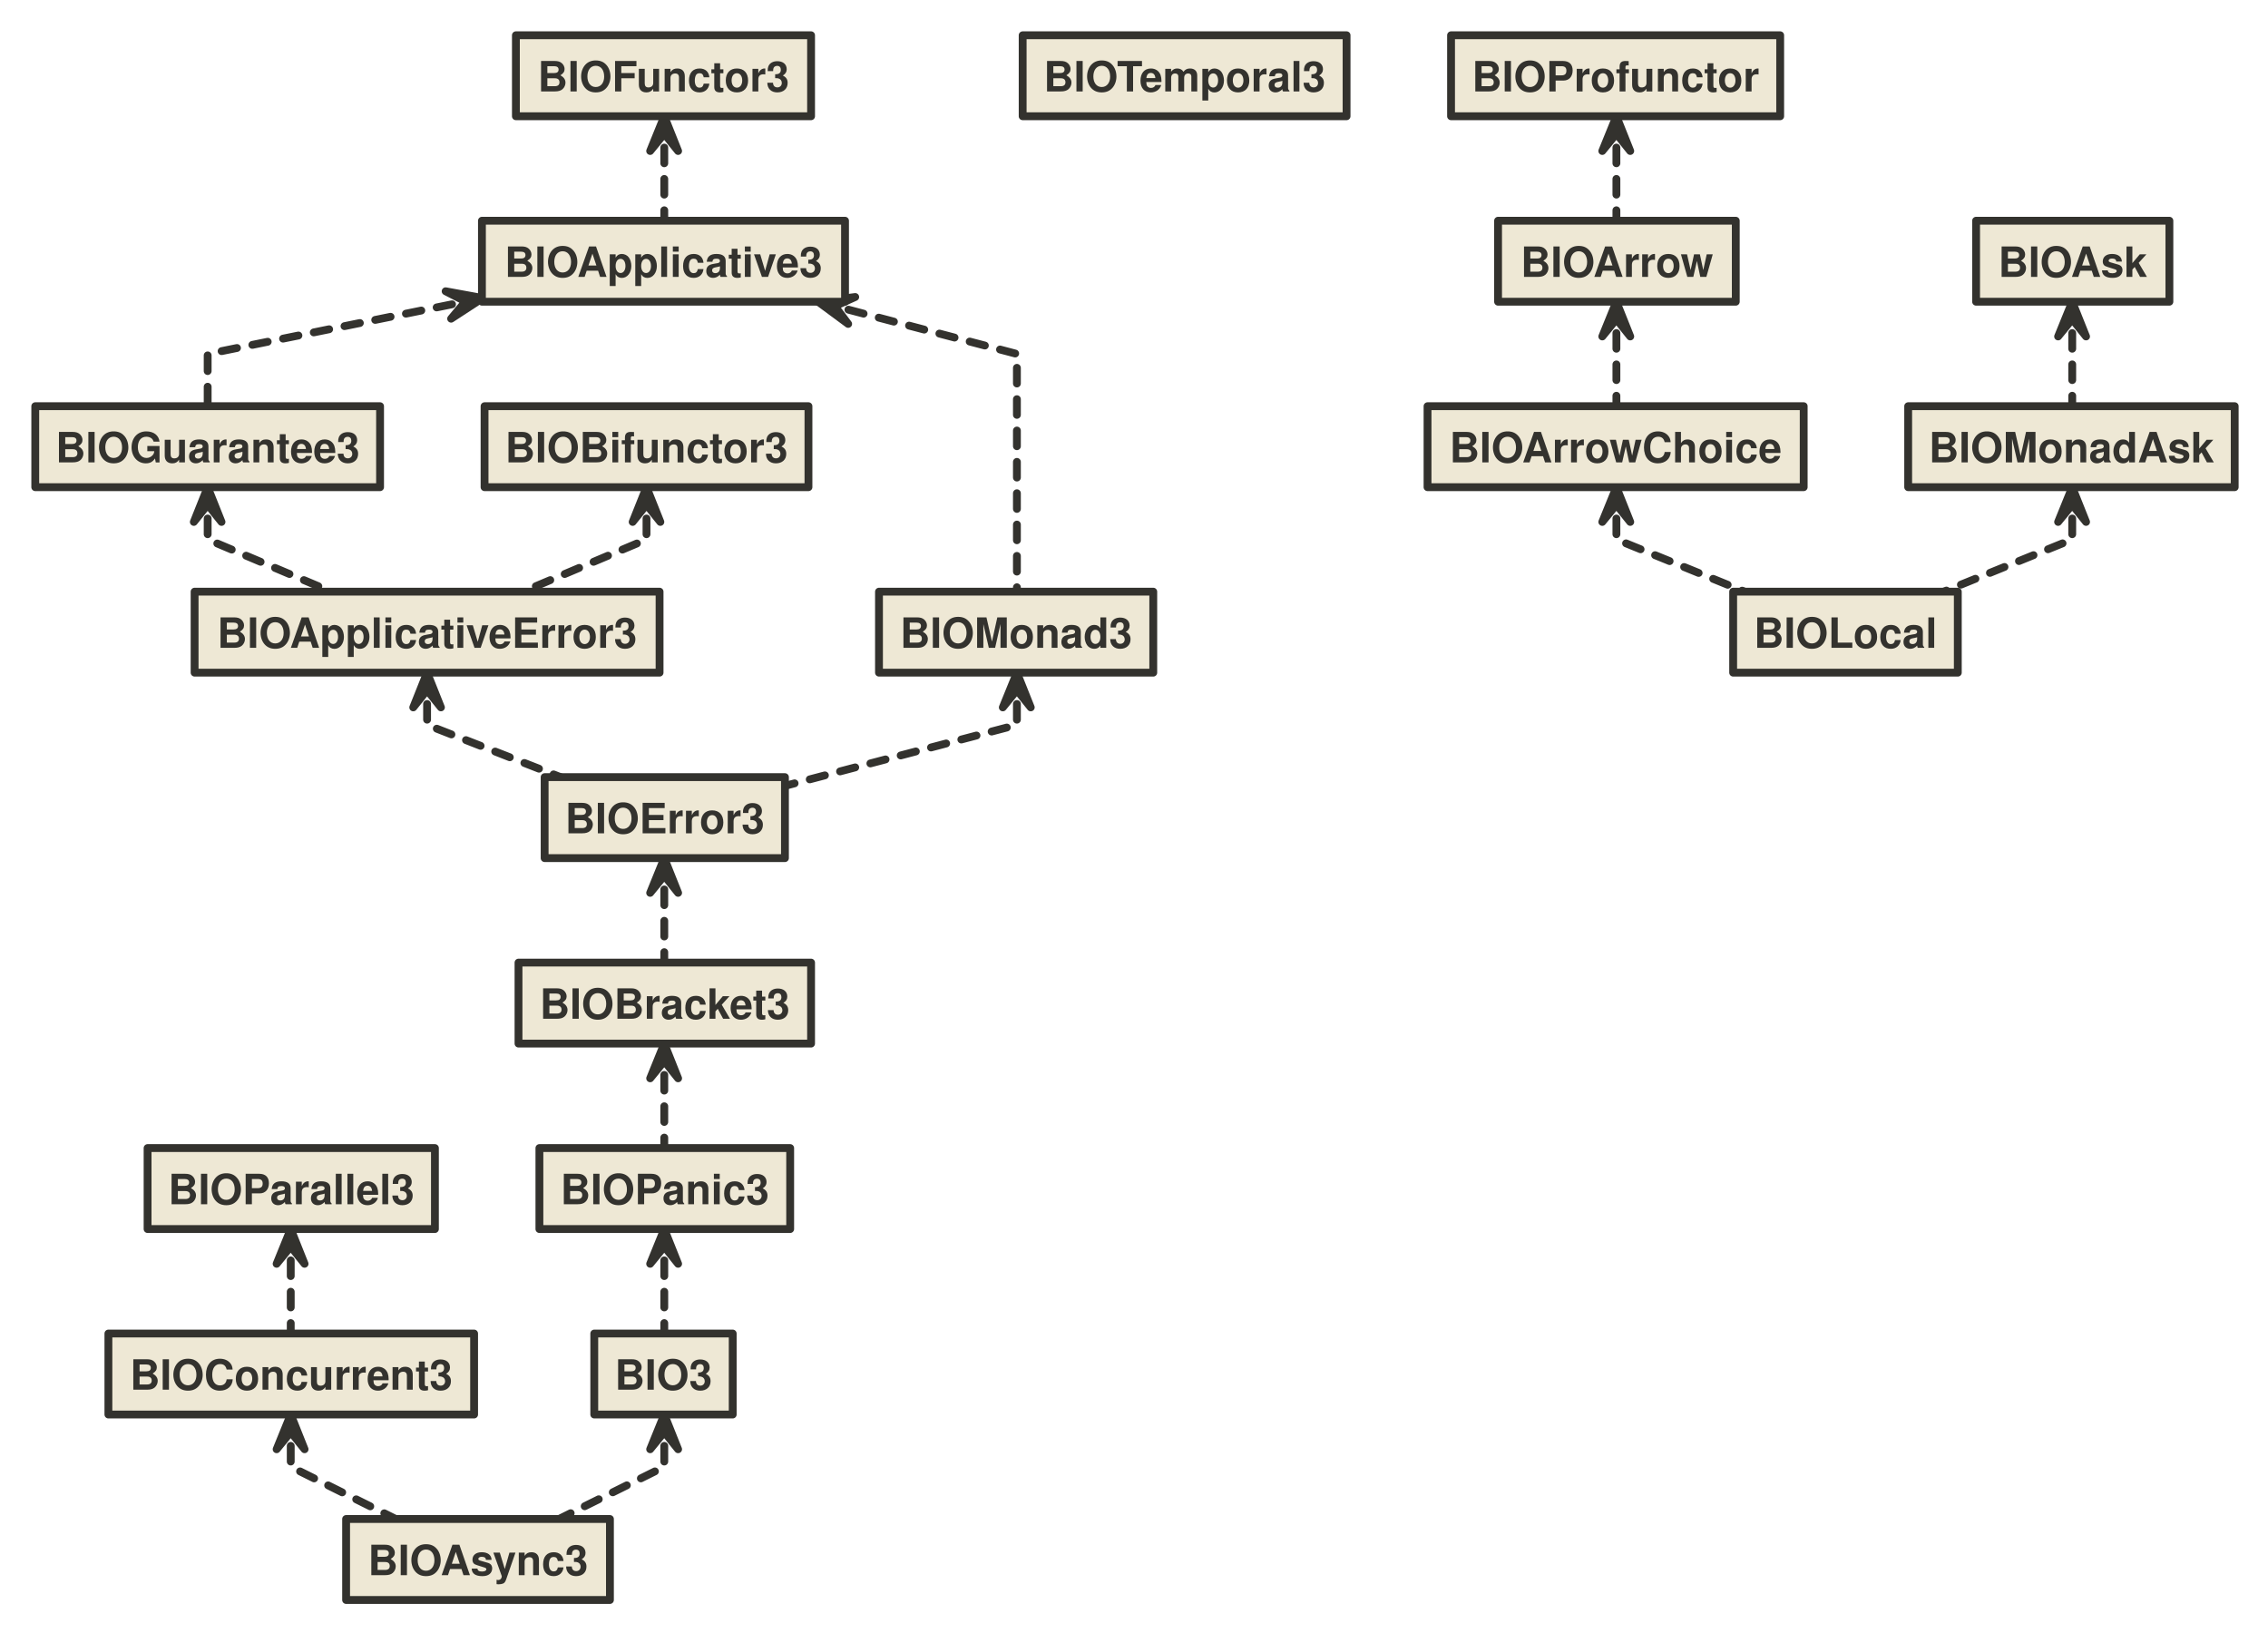
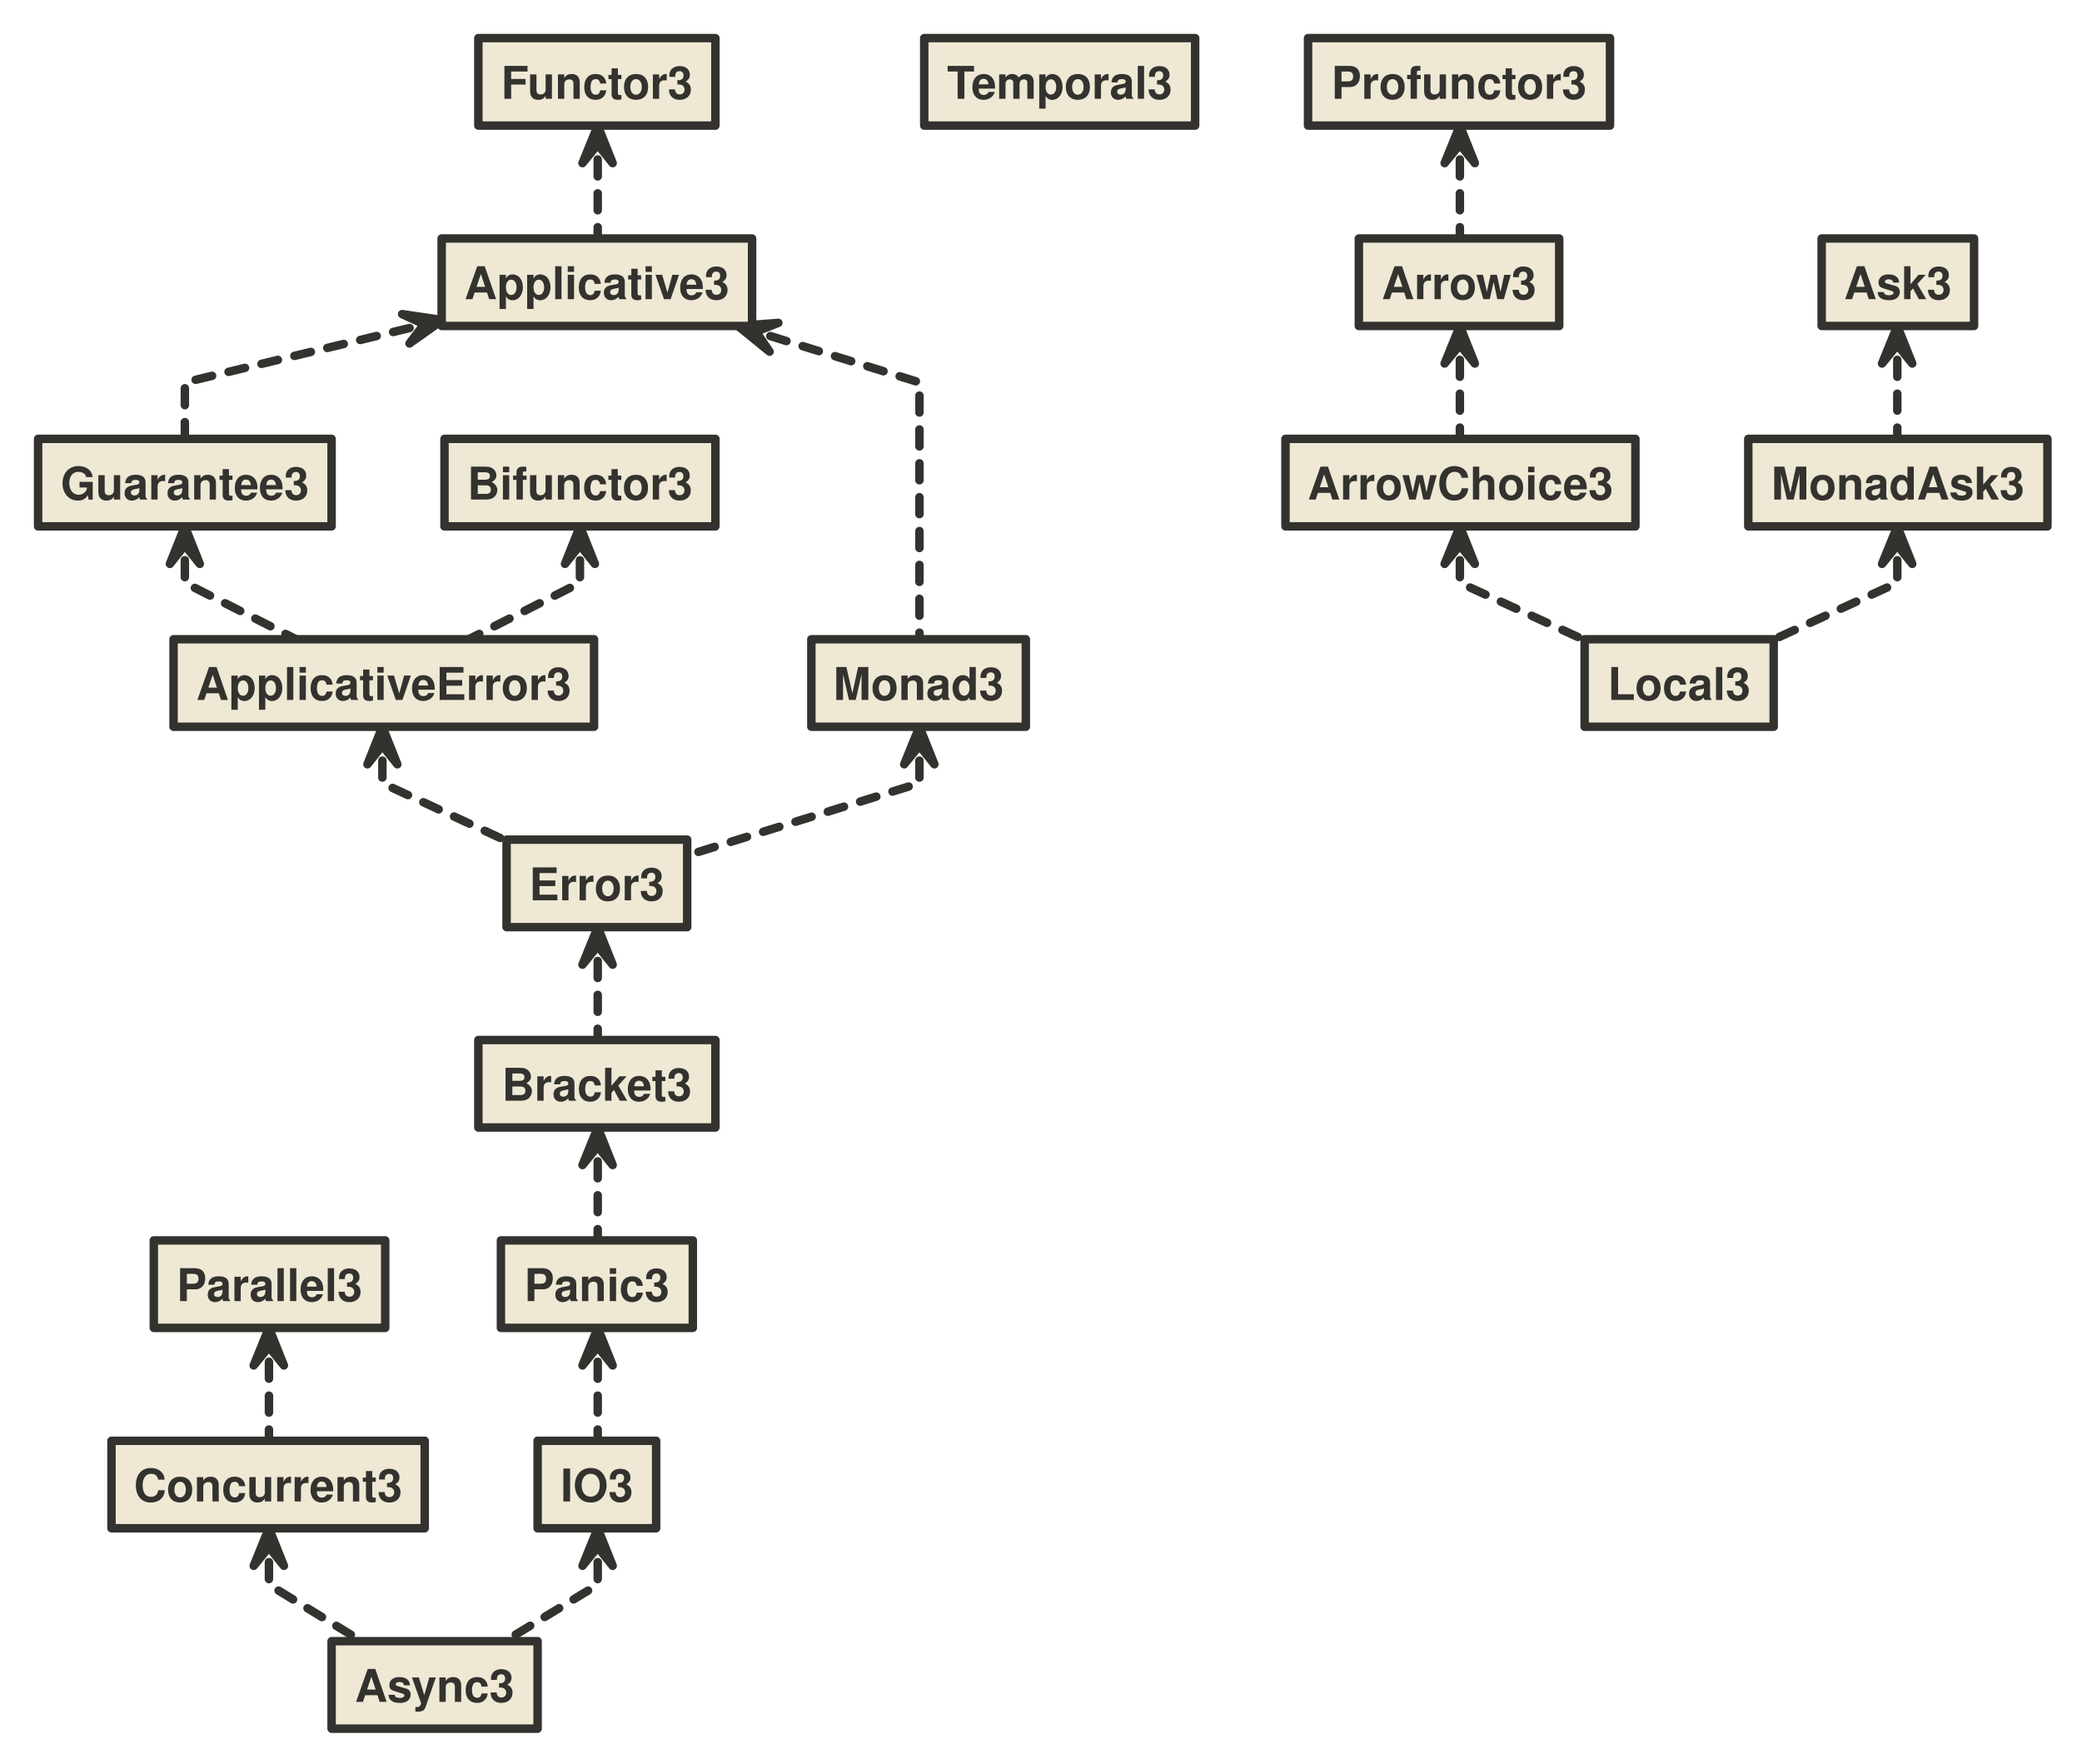
- <svg xmlns="http://www.w3.org/2000/svg" version="1.1" baseProfile="full" width="868.25" height="625" viewbox="0 0 868.25 625" style="font:bold normal 12pt Helvetica, Helvetica, sans-serif;;stroke-linejoin:round;stroke-linecap:round">
-   <rect x="0" y="0" height="625" width="868.25" style="stroke:none; fill:transparent;" />
-   <path d="M254.3 44.5 L254.3 64.5 L254.3 84.5 L254.3 84.5 " style="stroke:#33322E;fill:none;stroke-dasharray:6 6;stroke-width:3;" />
-   <path d="M259.6 57.8 L254.3 51.2 L248.9 57.8 L254.3 44.5 Z" style="stroke:#33322E;fill:#33322E;stroke-dasharray:none;stroke-width:3;" />
-   <path d="M184.8 114.1 L79.5 135.5 L79.5 155.5 L79.5 155.5 " style="stroke:#33322E;fill:none;stroke-dasharray:6 6;stroke-width:3;" />
-   <path d="M172.7 122 L178.2 115.4 L170.6 111.5 L184.8 114.1 Z" style="stroke:#33322E;fill:#33322E;stroke-dasharray:none;stroke-width:3;" />
-   <path d="M313.2 115.5 L389.3 135.5 L389.3 171 L389.3 171 L389.3 206.5 L389.3 206.5 L389.3 226.5 L389.3 226.5 " style="stroke:#33322E;fill:none;stroke-dasharray:6 6;stroke-width:3;" />
-   <path d="M327.4 113.7 L319.6 117.2 L324.7 124 L313.2 115.5 Z" style="stroke:#33322E;fill:#33322E;stroke-dasharray:none;stroke-width:3;" />
-   <path d="M79.5 186.5 L79.5 206.5 L126.8 226.5 L126.8 226.5 " style="stroke:#33322E;fill:none;stroke-dasharray:6 6;stroke-width:3;" />
-   <path d="M84.8 199.8 L79.5 193.2 L74.2 199.8 L79.5 186.5 Z" style="stroke:#33322E;fill:#33322E;stroke-dasharray:none;stroke-width:3;" />
-   <path d="M247.5 186.5 L247.5 206.5 L200.2 226.5 L200.2 226.5 " style="stroke:#33322E;fill:none;stroke-dasharray:6 6;stroke-width:3;" />
-   <path d="M252.8 199.8 L247.5 193.2 L242.2 199.8 L247.5 186.5 Z" style="stroke:#33322E;fill:#33322E;stroke-dasharray:none;stroke-width:3;" />
-   <path d="M163.5 257.5 L163.5 277.5 L214.6 297.5 L214.6 297.5 " style="stroke:#33322E;fill:none;stroke-dasharray:6 6;stroke-width:3;" />
-   <path d="M168.8 270.8 L163.5 264.2 L158.2 270.8 L163.5 257.5 Z" style="stroke:#33322E;fill:#33322E;stroke-dasharray:none;stroke-width:3;" />
-   <path d="M389.3 257.5 L389.3 277.5 L300.3 300.9 L300.3 300.9 " style="stroke:#33322E;fill:none;stroke-dasharray:6 6;stroke-width:3;" />
-   <path d="M394.6 270.8 L389.3 264.2 L383.9 270.8 L389.3 257.5 Z" style="stroke:#33322E;fill:#33322E;stroke-dasharray:none;stroke-width:3;" />
-   <path d="M254.3 328.5 L254.3 348.5 L254.3 368.5 L254.3 368.5 " style="stroke:#33322E;fill:none;stroke-dasharray:6 6;stroke-width:3;" />
-   <path d="M259.6 341.8 L254.3 335.2 L248.9 341.8 L254.3 328.5 Z" style="stroke:#33322E;fill:#33322E;stroke-dasharray:none;stroke-width:3;" />
-   <path d="M254.3 399.5 L254.3 419.5 L254.3 439.5 L254.3 439.5 " style="stroke:#33322E;fill:none;stroke-dasharray:6 6;stroke-width:3;" />
-   <path d="M259.6 412.8 L254.3 406.2 L248.9 412.8 L254.3 399.5 Z" style="stroke:#33322E;fill:#33322E;stroke-dasharray:none;stroke-width:3;" />
-   <path d="M254.3 470.5 L254.3 490.5 L254.3 510.5 L254.3 510.5 " style="stroke:#33322E;fill:none;stroke-dasharray:6 6;stroke-width:3;" />
-   <path d="M259.6 483.8 L254.3 477.2 L248.9 483.8 L254.3 470.5 Z" style="stroke:#33322E;fill:#33322E;stroke-dasharray:none;stroke-width:3;" />
-   <path d="M111.3 470.5 L111.3 490.5 L111.3 510.5 L111.3 510.5 " style="stroke:#33322E;fill:none;stroke-dasharray:6 6;stroke-width:3;" />
-   <path d="M116.6 483.8 L111.3 477.2 L105.9 483.8 L111.3 470.5 Z" style="stroke:#33322E;fill:#33322E;stroke-dasharray:none;stroke-width:3;" />
-   <path d="M111.3 541.5 L111.3 561.5 L151.5 581.5 L151.5 581.5 " style="stroke:#33322E;fill:none;stroke-dasharray:6 6;stroke-width:3;" />
-   <path d="M116.6 554.8 L111.3 548.2 L105.9 554.8 L111.3 541.5 Z" style="stroke:#33322E;fill:#33322E;stroke-dasharray:none;stroke-width:3;" />
-   <path d="M254.3 541.5 L254.3 561.5 L214 581.5 L214 581.5 " style="stroke:#33322E;fill:none;stroke-dasharray:6 6;stroke-width:3;" />
-   <path d="M259.6 554.8 L254.3 548.2 L248.9 554.8 L254.3 541.5 Z" style="stroke:#33322E;fill:#33322E;stroke-dasharray:none;stroke-width:3;" />
-   <path d="M618.8 44.5 L618.8 64.5 L618.8 84.5 L618.8 84.5 " style="stroke:#33322E;fill:none;stroke-dasharray:6 6;stroke-width:3;" />
-   <path d="M624.1 57.8 L618.8 51.2 L613.4 57.8 L618.8 44.5 Z" style="stroke:#33322E;fill:#33322E;stroke-dasharray:none;stroke-width:3;" />
-   <path d="M618.8 115.5 L618.8 135.5 L618.8 155.5 L618.8 155.5 " style="stroke:#33322E;fill:none;stroke-dasharray:6 6;stroke-width:3;" />
-   <path d="M624.1 128.8 L618.8 122.2 L613.4 128.8 L618.8 115.5 Z" style="stroke:#33322E;fill:#33322E;stroke-dasharray:none;stroke-width:3;" />
-   <path d="M618.8 186.5 L618.8 206.5 L667.9 226.5 L667.9 226.5 " style="stroke:#33322E;fill:none;stroke-dasharray:6 6;stroke-width:3;" />
-   <path d="M624.1 199.8 L618.8 193.2 L613.4 199.8 L618.8 186.5 Z" style="stroke:#33322E;fill:#33322E;stroke-dasharray:none;stroke-width:3;" />
-   <path d="M793.3 115.5 L793.3 135.5 L793.3 155.5 L793.3 155.5 " style="stroke:#33322E;fill:none;stroke-dasharray:6 6;stroke-width:3;" />
-   <path d="M798.6 128.8 L793.3 122.2 L787.9 128.8 L793.3 115.5 Z" style="stroke:#33322E;fill:#33322E;stroke-dasharray:none;stroke-width:3;" />
-   <path d="M793.3 186.5 L793.3 206.5 L744.1 226.5 L744.1 226.5 " style="stroke:#33322E;fill:none;stroke-dasharray:6 6;stroke-width:3;" />
-   <path d="M798.6 199.8 L793.3 193.2 L787.9 199.8 L793.3 186.5 Z" style="stroke:#33322E;fill:#33322E;stroke-dasharray:none;stroke-width:3;" />
-   <rect x="197.5" y="13.5" height="31" width="113" data-name="BIOFunctor3" style="stroke:#33322E;fill:#eee8d5;stroke-dasharray:none;stroke-width:3;" />
-   <text x="254" y="35" style="fill: #33322E;font:bold  12pt Helvetica, Helvetica, sans-serif;text-anchor: middle;" data-name="BIOFunctor3">BIOFunctor3</text>
-   <rect x="184.5" y="84.5" height="31" width="139" data-name="BIOApplicative3" style="stroke:#33322E;fill:#eee8d5;stroke-dasharray:none;stroke-width:3;" />
-   <text x="254" y="106" style="fill: #33322E;font:bold  12pt Helvetica, Helvetica, sans-serif;text-anchor: middle;" data-name="BIOApplicative3">BIOApplicative3</text>
-   <rect x="13.5" y="155.5" height="31" width="132" data-name="BIOGuarantee3" style="stroke:#33322E;fill:#eee8d5;stroke-dasharray:none;stroke-width:3;" />
-   <text x="79.5" y="177" style="fill: #33322E;font:bold  12pt Helvetica, Helvetica, sans-serif;text-anchor: middle;" data-name="BIOGuarantee3">BIOGuarantee3</text>
-   <rect x="336.5" y="226.5" height="31" width="105" data-name="BIOMonad3" style="stroke:#33322E;fill:#eee8d5;stroke-dasharray:none;stroke-width:3;" />
-   <text x="389" y="248" style="fill: #33322E;font:bold  12pt Helvetica, Helvetica, sans-serif;text-anchor: middle;" data-name="BIOMonad3">BIOMonad3</text>
-   <rect x="74.5" y="226.5" height="31" width="178" data-name="BIOApplicativeError3" style="stroke:#33322E;fill:#eee8d5;stroke-dasharray:none;stroke-width:3;" />
-   <text x="163.5" y="248" style="fill: #33322E;font:bold  12pt Helvetica, Helvetica, sans-serif;text-anchor: middle;" data-name="BIOApplicativeError3">BIOApplicativeError3</text>
-   <rect x="185.5" y="155.5" height="31" width="124" data-name="BIOBifunctor3" style="stroke:#33322E;fill:#eee8d5;stroke-dasharray:none;stroke-width:3;" />
-   <text x="247.5" y="177" style="fill: #33322E;font:bold  12pt Helvetica, Helvetica, sans-serif;text-anchor: middle;" data-name="BIOBifunctor3">BIOBifunctor3</text>
-   <rect x="208.5" y="297.5" height="31" width="92" data-name="BIOError3" style="stroke:#33322E;fill:#eee8d5;stroke-dasharray:none;stroke-width:3;" />
-   <text x="254.5" y="319" style="fill: #33322E;font:bold  12pt Helvetica, Helvetica, sans-serif;text-anchor: middle;" data-name="BIOError3">BIOError3</text>
-   <rect x="198.5" y="368.5" height="31" width="112" data-name="BIOBracket3" style="stroke:#33322E;fill:#eee8d5;stroke-dasharray:none;stroke-width:3;" />
-   <text x="254.5" y="390" style="fill: #33322E;font:bold  12pt Helvetica, Helvetica, sans-serif;text-anchor: middle;" data-name="BIOBracket3">BIOBracket3</text>
-   <rect x="206.5" y="439.5" height="31" width="96" data-name="BIOPanic3" style="stroke:#33322E;fill:#eee8d5;stroke-dasharray:none;stroke-width:3;" />
-   <text x="254.5" y="461" style="fill: #33322E;font:bold  12pt Helvetica, Helvetica, sans-serif;text-anchor: middle;" data-name="BIOPanic3">BIOPanic3</text>
-   <rect x="227.5" y="510.5" height="31" width="53" data-name="BIO3" style="stroke:#33322E;fill:#eee8d5;stroke-dasharray:none;stroke-width:3;" />
-   <text x="254" y="532" style="fill: #33322E;font:bold  12pt Helvetica, Helvetica, sans-serif;text-anchor: middle;" data-name="BIO3">BIO3</text>
-   <rect x="56.5" y="439.5" height="31" width="110" data-name="BIOParallel3" style="stroke:#33322E;fill:#eee8d5;stroke-dasharray:none;stroke-width:3;" />
-   <text x="111.5" y="461" style="fill: #33322E;font:bold  12pt Helvetica, Helvetica, sans-serif;text-anchor: middle;" data-name="BIOParallel3">BIOParallel3</text>
-   <rect x="41.5" y="510.5" height="31" width="140" data-name="BIOConcurrent3" style="stroke:#33322E;fill:#eee8d5;stroke-dasharray:none;stroke-width:3;" />
-   <text x="111.5" y="532" style="fill: #33322E;font:bold  12pt Helvetica, Helvetica, sans-serif;text-anchor: middle;" data-name="BIOConcurrent3">BIOConcurrent3</text>
-   <rect x="132.5" y="581.5" height="31" width="101" data-name="BIOAsync3" style="stroke:#33322E;fill:#eee8d5;stroke-dasharray:none;stroke-width:3;" />
-   <text x="183" y="603" style="fill: #33322E;font:bold  12pt Helvetica, Helvetica, sans-serif;text-anchor: middle;" data-name="BIOAsync3">BIOAsync3</text>
-   <rect x="391.5" y="13.5" height="31" width="124" data-name="BIOTemporal3" style="stroke:#33322E;fill:#eee8d5;stroke-dasharray:none;stroke-width:3;" />
-   <text x="453.5" y="35" style="fill: #33322E;font:bold  12pt Helvetica, Helvetica, sans-serif;text-anchor: middle;" data-name="BIOTemporal3">BIOTemporal3</text>
-   <rect x="555.5" y="13.5" height="31" width="126" data-name="BIOProfunctor" style="stroke:#33322E;fill:#eee8d5;stroke-dasharray:none;stroke-width:3;" />
-   <text x="618.5" y="35" style="fill: #33322E;font:bold  12pt Helvetica, Helvetica, sans-serif;text-anchor: middle;" data-name="BIOProfunctor">BIOProfunctor</text>
-   <rect x="573.5" y="84.5" height="31" width="91" data-name="BIOArrow" style="stroke:#33322E;fill:#eee8d5;stroke-dasharray:none;stroke-width:3;" />
-   <text x="619" y="106" style="fill: #33322E;font:bold  12pt Helvetica, Helvetica, sans-serif;text-anchor: middle;" data-name="BIOArrow">BIOArrow</text>
-   <rect x="546.5" y="155.5" height="31" width="144" data-name="BIOArrowChoice" style="stroke:#33322E;fill:#eee8d5;stroke-dasharray:none;stroke-width:3;" />
-   <text x="618.5" y="177" style="fill: #33322E;font:bold  12pt Helvetica, Helvetica, sans-serif;text-anchor: middle;" data-name="BIOArrowChoice">BIOArrowChoice</text>
-   <rect x="663.5" y="226.5" height="31" width="86" data-name="BIOLocal" style="stroke:#33322E;fill:#eee8d5;stroke-dasharray:none;stroke-width:3;" />
-   <text x="706.5" y="248" style="fill: #33322E;font:bold  12pt Helvetica, Helvetica, sans-serif;text-anchor: middle;" data-name="BIOLocal">BIOLocal</text>
-   <rect x="756.5" y="84.5" height="31" width="74" data-name="BIOAsk" style="stroke:#33322E;fill:#eee8d5;stroke-dasharray:none;stroke-width:3;" />
-   <text x="793.5" y="106" style="fill: #33322E;font:bold  12pt Helvetica, Helvetica, sans-serif;text-anchor: middle;" data-name="BIOAsk">BIOAsk</text>
-   <rect x="730.5" y="155.5" height="31" width="125" data-name="BIOMonadAsk" style="stroke:#33322E;fill:#eee8d5;stroke-dasharray:none;stroke-width:3;" />
-   <text x="793" y="177" style="fill: #33322E;font:bold  12pt Helvetica, Helvetica, sans-serif;text-anchor: middle;" data-name="BIOMonadAsk">BIOMonadAsk</text>
+ <svg xmlns="http://www.w3.org/2000/svg" version="1.1" baseProfile="full" width="737.75" height="625" viewbox="0 0 737.75 625" style="font:bold normal 12pt Helvetica, Helvetica, sans-serif;;stroke-linejoin:round;stroke-linecap:round">
+   <rect x="0" y="0" height="625" width="737.75" style="stroke:none; fill:transparent;" />
+   <path d="M211.8 44.5 L211.8 64.5 L211.8 84.5 L211.8 84.5 " style="stroke:#33322E;fill:none;stroke-dasharray:6 6;stroke-width:3;" />
+   <path d="M217.1 57.8 L211.8 51.2 L206.4 57.8 L211.8 44.5 Z" style="stroke:#33322E;fill:#33322E;stroke-dasharray:none;stroke-width:3;" />
+   <path d="M156.8 113.4 L65.5 135.5 L65.5 155.5 L65.5 155.5 " style="stroke:#33322E;fill:none;stroke-dasharray:6 6;stroke-width:3;" />
+   <path d="M145.1 121.7 L150.3 114.9 L142.5 111.3 L156.8 113.4 Z" style="stroke:#33322E;fill:#33322E;stroke-dasharray:none;stroke-width:3;" />
+   <path d="M261.5 115.5 L325.8 135.5 L325.8 171 L325.8 171 L325.8 206.5 L325.8 206.5 L325.8 226.5 L325.8 226.5 " style="stroke:#33322E;fill:none;stroke-dasharray:6 6;stroke-width:3;" />
+   <path d="M275.8 114.4 L267.9 117.5 L272.7 124.6 L261.5 115.5 Z" style="stroke:#33322E;fill:#33322E;stroke-dasharray:none;stroke-width:3;" />
+   <path d="M65.5 186.5 L65.5 206.5 L104.9 226.5 L104.9 226.5 " style="stroke:#33322E;fill:none;stroke-dasharray:6 6;stroke-width:3;" />
+   <path d="M70.8 199.8 L65.5 193.2 L60.2 199.8 L65.5 186.5 Z" style="stroke:#33322E;fill:#33322E;stroke-dasharray:none;stroke-width:3;" />
+   <path d="M205.5 186.5 L205.5 206.5 L166.1 226.5 L166.1 226.5 " style="stroke:#33322E;fill:none;stroke-dasharray:6 6;stroke-width:3;" />
+   <path d="M210.8 199.8 L205.5 193.2 L200.2 199.8 L205.5 186.5 Z" style="stroke:#33322E;fill:#33322E;stroke-dasharray:none;stroke-width:3;" />
+   <path d="M135.5 257.5 L135.5 277.5 L179.8 298.1 L179.8 298.1 " style="stroke:#33322E;fill:none;stroke-dasharray:6 6;stroke-width:3;" />
+   <path d="M140.8 270.8 L135.5 264.2 L130.2 270.8 L135.5 257.5 Z" style="stroke:#33322E;fill:#33322E;stroke-dasharray:none;stroke-width:3;" />
+   <path d="M325.8 257.5 L325.8 277.5 L243.8 303 L243.8 303 " style="stroke:#33322E;fill:none;stroke-dasharray:6 6;stroke-width:3;" />
+   <path d="M331.1 270.8 L325.8 264.2 L320.4 270.8 L325.8 257.5 Z" style="stroke:#33322E;fill:#33322E;stroke-dasharray:none;stroke-width:3;" />
+   <path d="M211.8 328.5 L211.8 348.5 L211.8 368.5 L211.8 368.5 " style="stroke:#33322E;fill:none;stroke-dasharray:6 6;stroke-width:3;" />
+   <path d="M217.1 341.8 L211.8 335.2 L206.4 341.8 L211.8 328.5 Z" style="stroke:#33322E;fill:#33322E;stroke-dasharray:none;stroke-width:3;" />
+   <path d="M211.8 399.5 L211.8 419.5 L211.8 439.5 L211.8 439.5 " style="stroke:#33322E;fill:none;stroke-dasharray:6 6;stroke-width:3;" />
+   <path d="M217.1 412.8 L211.8 406.2 L206.4 412.8 L211.8 399.5 Z" style="stroke:#33322E;fill:#33322E;stroke-dasharray:none;stroke-width:3;" />
+   <path d="M211.8 470.5 L211.8 490.5 L211.8 510.5 L211.8 510.5 " style="stroke:#33322E;fill:none;stroke-dasharray:6 6;stroke-width:3;" />
+   <path d="M217.1 483.8 L211.8 477.2 L206.4 483.8 L211.8 470.5 Z" style="stroke:#33322E;fill:#33322E;stroke-dasharray:none;stroke-width:3;" />
+   <path d="M95.3 470.5 L95.3 490.5 L95.3 510.5 L95.3 510.5 " style="stroke:#33322E;fill:none;stroke-dasharray:6 6;stroke-width:3;" />
+   <path d="M100.6 483.8 L95.3 477.2 L89.9 483.8 L95.3 470.5 Z" style="stroke:#33322E;fill:#33322E;stroke-dasharray:none;stroke-width:3;" />
+   <path d="M95.3 541.5 L95.3 561.5 L128.1 581.5 L128.1 581.5 " style="stroke:#33322E;fill:none;stroke-dasharray:6 6;stroke-width:3;" />
+   <path d="M100.6 554.8 L95.3 548.2 L89.9 554.8 L95.3 541.5 Z" style="stroke:#33322E;fill:#33322E;stroke-dasharray:none;stroke-width:3;" />
+   <path d="M211.8 541.5 L211.8 561.5 L178.9 581.5 L178.9 581.5 " style="stroke:#33322E;fill:none;stroke-dasharray:6 6;stroke-width:3;" />
+   <path d="M217.1 554.8 L211.8 548.2 L206.4 554.8 L211.8 541.5 Z" style="stroke:#33322E;fill:#33322E;stroke-dasharray:none;stroke-width:3;" />
+   <path d="M517.3 44.5 L517.3 64.5 L517.3 84.5 L517.3 84.5 " style="stroke:#33322E;fill:none;stroke-dasharray:6 6;stroke-width:3;" />
+   <path d="M522.6 57.8 L517.3 51.2 L511.9 57.8 L517.3 44.5 Z" style="stroke:#33322E;fill:#33322E;stroke-dasharray:none;stroke-width:3;" />
+   <path d="M517.3 115.5 L517.3 135.5 L517.3 155.5 L517.3 155.5 " style="stroke:#33322E;fill:none;stroke-dasharray:6 6;stroke-width:3;" />
+   <path d="M522.6 128.8 L517.3 122.2 L511.9 128.8 L517.3 115.5 Z" style="stroke:#33322E;fill:#33322E;stroke-dasharray:none;stroke-width:3;" />
+   <path d="M517.3 186.5 L517.3 206.5 L561.3 226.7 L561.3 226.7 " style="stroke:#33322E;fill:none;stroke-dasharray:6 6;stroke-width:3;" />
+   <path d="M522.6 199.8 L517.3 193.2 L511.9 199.8 L517.3 186.5 Z" style="stroke:#33322E;fill:#33322E;stroke-dasharray:none;stroke-width:3;" />
+   <path d="M672.3 115.5 L672.3 135.5 L672.3 155.5 L672.3 155.5 " style="stroke:#33322E;fill:none;stroke-dasharray:6 6;stroke-width:3;" />
+   <path d="M677.6 128.8 L672.3 122.2 L666.9 128.8 L672.3 115.5 Z" style="stroke:#33322E;fill:#33322E;stroke-dasharray:none;stroke-width:3;" />
+   <path d="M672.3 186.5 L672.3 206.5 L628.3 226.7 L628.3 226.7 " style="stroke:#33322E;fill:none;stroke-dasharray:6 6;stroke-width:3;" />
+   <path d="M677.6 199.8 L672.3 193.2 L666.9 199.8 L672.3 186.5 Z" style="stroke:#33322E;fill:#33322E;stroke-dasharray:none;stroke-width:3;" />
+   <rect x="169.5" y="13.5" height="31" width="84" data-name="Functor3" style="stroke:#33322E;fill:#eee8d5;stroke-dasharray:none;stroke-width:3;" />
+   <text x="211.5" y="35" style="fill: #33322E;font:bold  12pt Helvetica, Helvetica, sans-serif;text-anchor: middle;" data-name="Functor3">Functor3</text>
+   <rect x="156.5" y="84.5" height="31" width="110" data-name="Applicative3" style="stroke:#33322E;fill:#eee8d5;stroke-dasharray:none;stroke-width:3;" />
+   <text x="211.5" y="106" style="fill: #33322E;font:bold  12pt Helvetica, Helvetica, sans-serif;text-anchor: middle;" data-name="Applicative3">Applicative3</text>
+   <rect x="13.5" y="155.5" height="31" width="104" data-name="Guarantee3" style="stroke:#33322E;fill:#eee8d5;stroke-dasharray:none;stroke-width:3;" />
+   <text x="65.5" y="177" style="fill: #33322E;font:bold  12pt Helvetica, Helvetica, sans-serif;text-anchor: middle;" data-name="Guarantee3">Guarantee3</text>
+   <rect x="287.5" y="226.5" height="31" width="76" data-name="Monad3" style="stroke:#33322E;fill:#eee8d5;stroke-dasharray:none;stroke-width:3;" />
+   <text x="325.5" y="248" style="fill: #33322E;font:bold  12pt Helvetica, Helvetica, sans-serif;text-anchor: middle;" data-name="Monad3">Monad3</text>
+   <rect x="61.5" y="226.5" height="31" width="149" data-name="ApplicativeError3" style="stroke:#33322E;fill:#eee8d5;stroke-dasharray:none;stroke-width:3;" />
+   <text x="136" y="248" style="fill: #33322E;font:bold  12pt Helvetica, Helvetica, sans-serif;text-anchor: middle;" data-name="ApplicativeError3">ApplicativeError3</text>
+   <rect x="157.5" y="155.5" height="31" width="96" data-name="Bifunctor3" style="stroke:#33322E;fill:#eee8d5;stroke-dasharray:none;stroke-width:3;" />
+   <text x="205.5" y="177" style="fill: #33322E;font:bold  12pt Helvetica, Helvetica, sans-serif;text-anchor: middle;" data-name="Bifunctor3">Bifunctor3</text>
+   <rect x="179.5" y="297.5" height="31" width="64" data-name="Error3" style="stroke:#33322E;fill:#eee8d5;stroke-dasharray:none;stroke-width:3;" />
+   <text x="211.5" y="319" style="fill: #33322E;font:bold  12pt Helvetica, Helvetica, sans-serif;text-anchor: middle;" data-name="Error3">Error3</text>
+   <rect x="169.5" y="368.5" height="31" width="84" data-name="Bracket3" style="stroke:#33322E;fill:#eee8d5;stroke-dasharray:none;stroke-width:3;" />
+   <text x="211.5" y="390" style="fill: #33322E;font:bold  12pt Helvetica, Helvetica, sans-serif;text-anchor: middle;" data-name="Bracket3">Bracket3</text>
+   <rect x="177.5" y="439.5" height="31" width="68" data-name="Panic3" style="stroke:#33322E;fill:#eee8d5;stroke-dasharray:none;stroke-width:3;" />
+   <text x="211.5" y="461" style="fill: #33322E;font:bold  12pt Helvetica, Helvetica, sans-serif;text-anchor: middle;" data-name="Panic3">Panic3</text>
+   <rect x="190.5" y="510.5" height="31" width="42" data-name="IO3" style="stroke:#33322E;fill:#eee8d5;stroke-dasharray:none;stroke-width:3;" />
+   <text x="211.5" y="532" style="fill: #33322E;font:bold  12pt Helvetica, Helvetica, sans-serif;text-anchor: middle;" data-name="IO3">IO3</text>
+   <rect x="54.5" y="439.5" height="31" width="82" data-name="Parallel3" style="stroke:#33322E;fill:#eee8d5;stroke-dasharray:none;stroke-width:3;" />
+   <text x="95.5" y="461" style="fill: #33322E;font:bold  12pt Helvetica, Helvetica, sans-serif;text-anchor: middle;" data-name="Parallel3">Parallel3</text>
+   <rect x="39.5" y="510.5" height="31" width="111" data-name="Concurrent3" style="stroke:#33322E;fill:#eee8d5;stroke-dasharray:none;stroke-width:3;" />
+   <text x="95" y="532" style="fill: #33322E;font:bold  12pt Helvetica, Helvetica, sans-serif;text-anchor: middle;" data-name="Concurrent3">Concurrent3</text>
+   <rect x="117.5" y="581.5" height="31" width="73" data-name="Async3" style="stroke:#33322E;fill:#eee8d5;stroke-dasharray:none;stroke-width:3;" />
+   <text x="154" y="603" style="fill: #33322E;font:bold  12pt Helvetica, Helvetica, sans-serif;text-anchor: middle;" data-name="Async3">Async3</text>
+   <rect x="327.5" y="13.5" height="31" width="96" data-name="Temporal3" style="stroke:#33322E;fill:#eee8d5;stroke-dasharray:none;stroke-width:3;" />
+   <text x="375.5" y="35" style="fill: #33322E;font:bold  12pt Helvetica, Helvetica, sans-serif;text-anchor: middle;" data-name="Temporal3">Temporal3</text>
+   <rect x="463.5" y="13.5" height="31" width="107" data-name="Profunctor3" style="stroke:#33322E;fill:#eee8d5;stroke-dasharray:none;stroke-width:3;" />
+   <text x="517" y="35" style="fill: #33322E;font:bold  12pt Helvetica, Helvetica, sans-serif;text-anchor: middle;" data-name="Profunctor3">Profunctor3</text>
+   <rect x="481.5" y="84.5" height="31" width="71" data-name="Arrow3" style="stroke:#33322E;fill:#eee8d5;stroke-dasharray:none;stroke-width:3;" />
+   <text x="517" y="106" style="fill: #33322E;font:bold  12pt Helvetica, Helvetica, sans-serif;text-anchor: middle;" data-name="Arrow3">Arrow3</text>
+   <rect x="455.5" y="155.5" height="31" width="124" data-name="ArrowChoice3" style="stroke:#33322E;fill:#eee8d5;stroke-dasharray:none;stroke-width:3;" />
+   <text x="517.5" y="177" style="fill: #33322E;font:bold  12pt Helvetica, Helvetica, sans-serif;text-anchor: middle;" data-name="ArrowChoice3">ArrowChoice3</text>
+   <rect x="561.5" y="226.5" height="31" width="67" data-name="Local3" style="stroke:#33322E;fill:#eee8d5;stroke-dasharray:none;stroke-width:3;" />
+   <text x="595" y="248" style="fill: #33322E;font:bold  12pt Helvetica, Helvetica, sans-serif;text-anchor: middle;" data-name="Local3">Local3</text>
+   <rect x="645.5" y="84.5" height="31" width="54" data-name="Ask3" style="stroke:#33322E;fill:#eee8d5;stroke-dasharray:none;stroke-width:3;" />
+   <text x="672.5" y="106" style="fill: #33322E;font:bold  12pt Helvetica, Helvetica, sans-serif;text-anchor: middle;" data-name="Ask3">Ask3</text>
+   <rect x="619.5" y="155.5" height="31" width="106" data-name="MonadAsk3" style="stroke:#33322E;fill:#eee8d5;stroke-dasharray:none;stroke-width:3;" />
+   <text x="672.5" y="177" style="fill: #33322E;font:bold  12pt Helvetica, Helvetica, sans-serif;text-anchor: middle;" data-name="MonadAsk3">MonadAsk3</text>
</svg>
